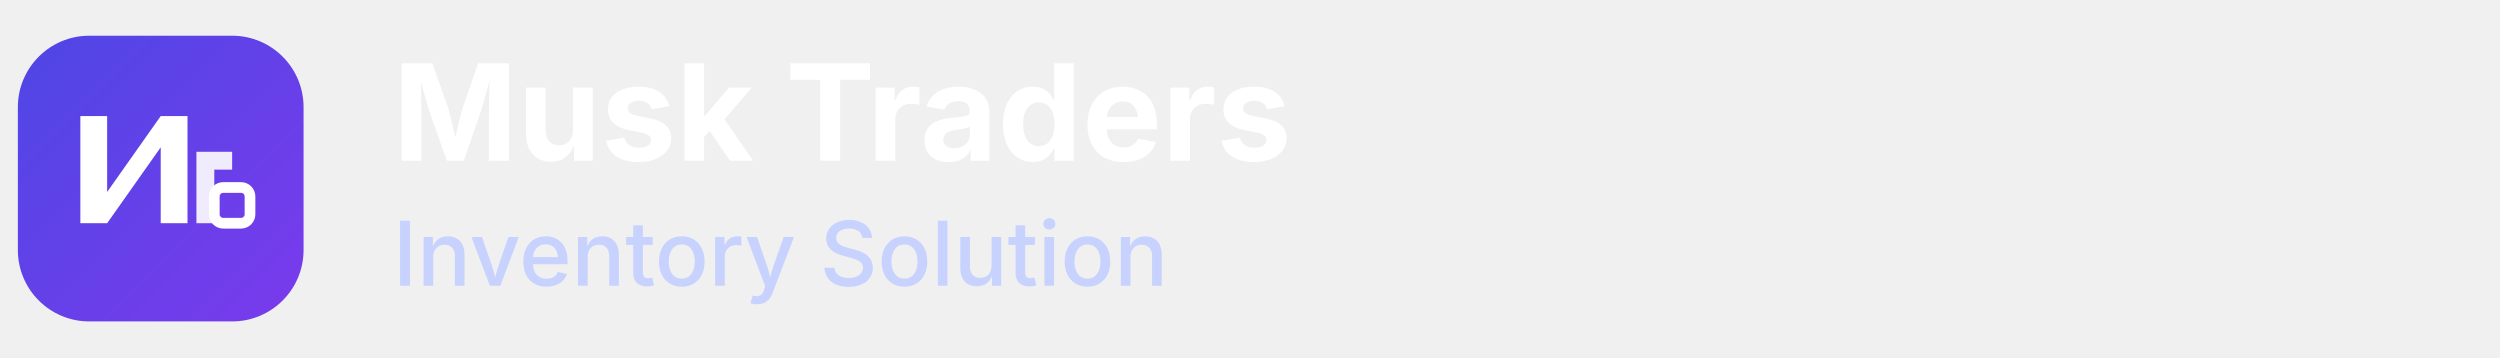
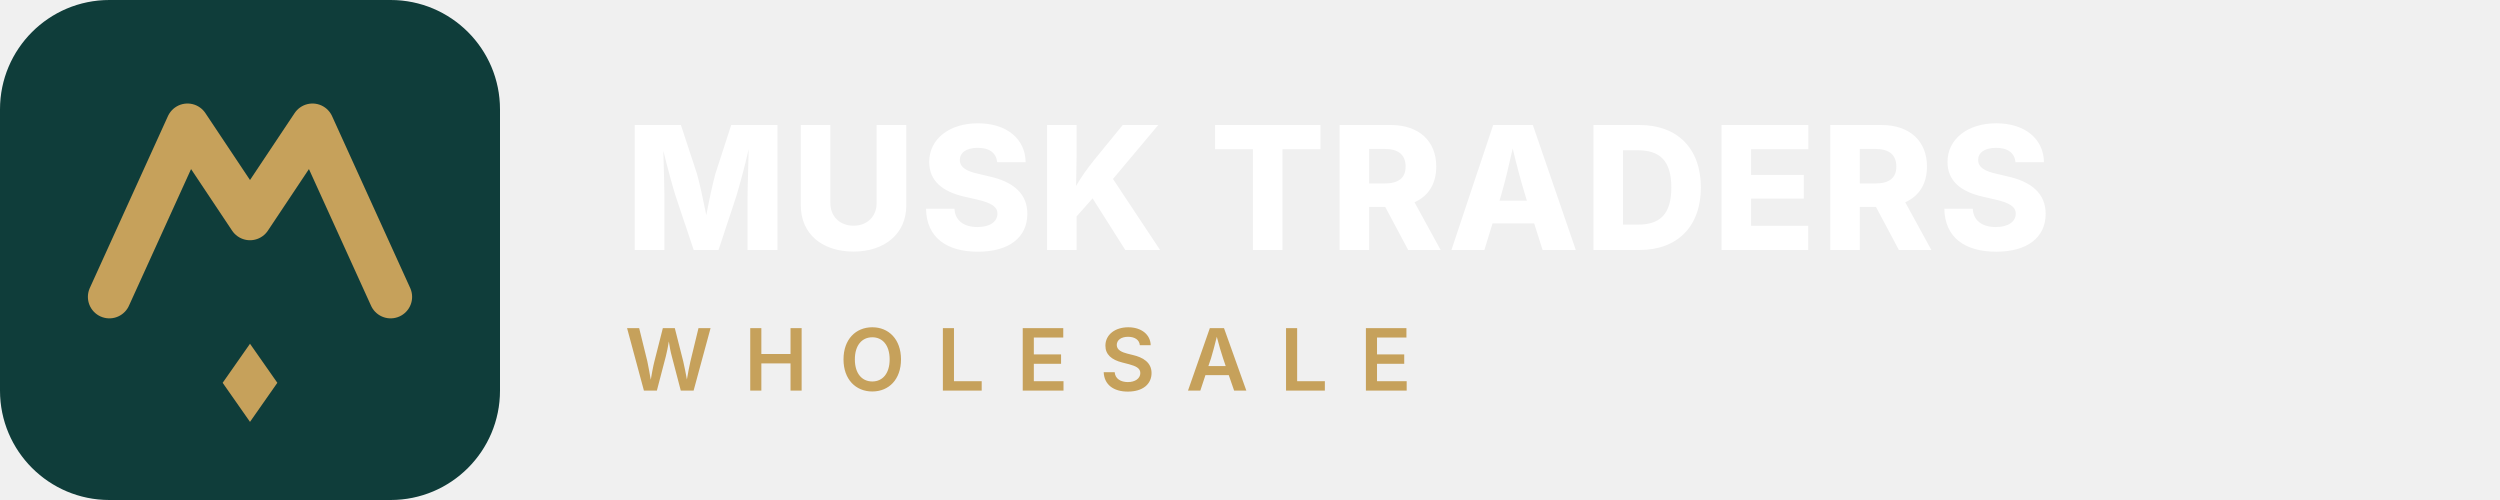
- <svg xmlns="http://www.w3.org/2000/svg" width="280" height="40" viewBox="0 0 280 40" fill="none">
-   <defs>
-     <linearGradient id="musk-traders-logo-gradient" x1="4" y1="4" x2="36" y2="36" gradientUnits="userSpaceOnUse">
-       <stop stop-color="#4F46E5" />
-       <stop offset="1" stop-color="#7C3AED" />
-     </linearGradient>
-   </defs>
-   <rect x="2" y="4" width="32" height="32" rx="8" fill="url(#musk-traders-logo-gradient)" />
-   <path d="M9 13H12V21.5L18 13H21V25H18V16.5L12 25H9V13Z" fill="white" />
-   <path d="M22 17H26V19H24V25H22V17Z" fill="white" fill-opacity="0.9" />
-   <rect x="24" y="21" width="4" height="4" rx="1" stroke="white" stroke-width="1.2" fill="none" />
-   <text x="44" y="18" fill="white" font-family="Inter, Segoe UI, sans-serif" font-size="15" font-weight="700">Musk Traders</text>
-   <text x="44" y="32" fill="#C7D2FE" font-family="Inter, Segoe UI, sans-serif" font-size="10" font-weight="500">Inventory Solution</text>
+ <svg xmlns="http://www.w3.org/2000/svg" width="320" height="64" viewBox="0 0 320 64" fill="none">
+   <rect width="64" height="64" rx="14" fill="#0F3D3A" />
+   <path d="M14 38L24 16L32 28L40 16L50 38" stroke="#C6A15B" stroke-width="5.5" stroke-linejoin="round" stroke-linecap="round" />
+   <path d="M32 44L35.5 49L32 54L28.5 49Z" fill="#C6A15B" />
+   <text x="80" y="32" fill="#FFFFFF" font-family="Inter, Segoe UI, sans-serif" font-size="22" font-weight="800" letter-spacing="0.5">MUSK TRADERS</text>
+   <text x="80" y="50" fill="#C6A15B" font-family="Inter, Segoe UI, sans-serif" font-size="11" font-weight="600" letter-spacing="4">WHOLESALE</text>
</svg>
